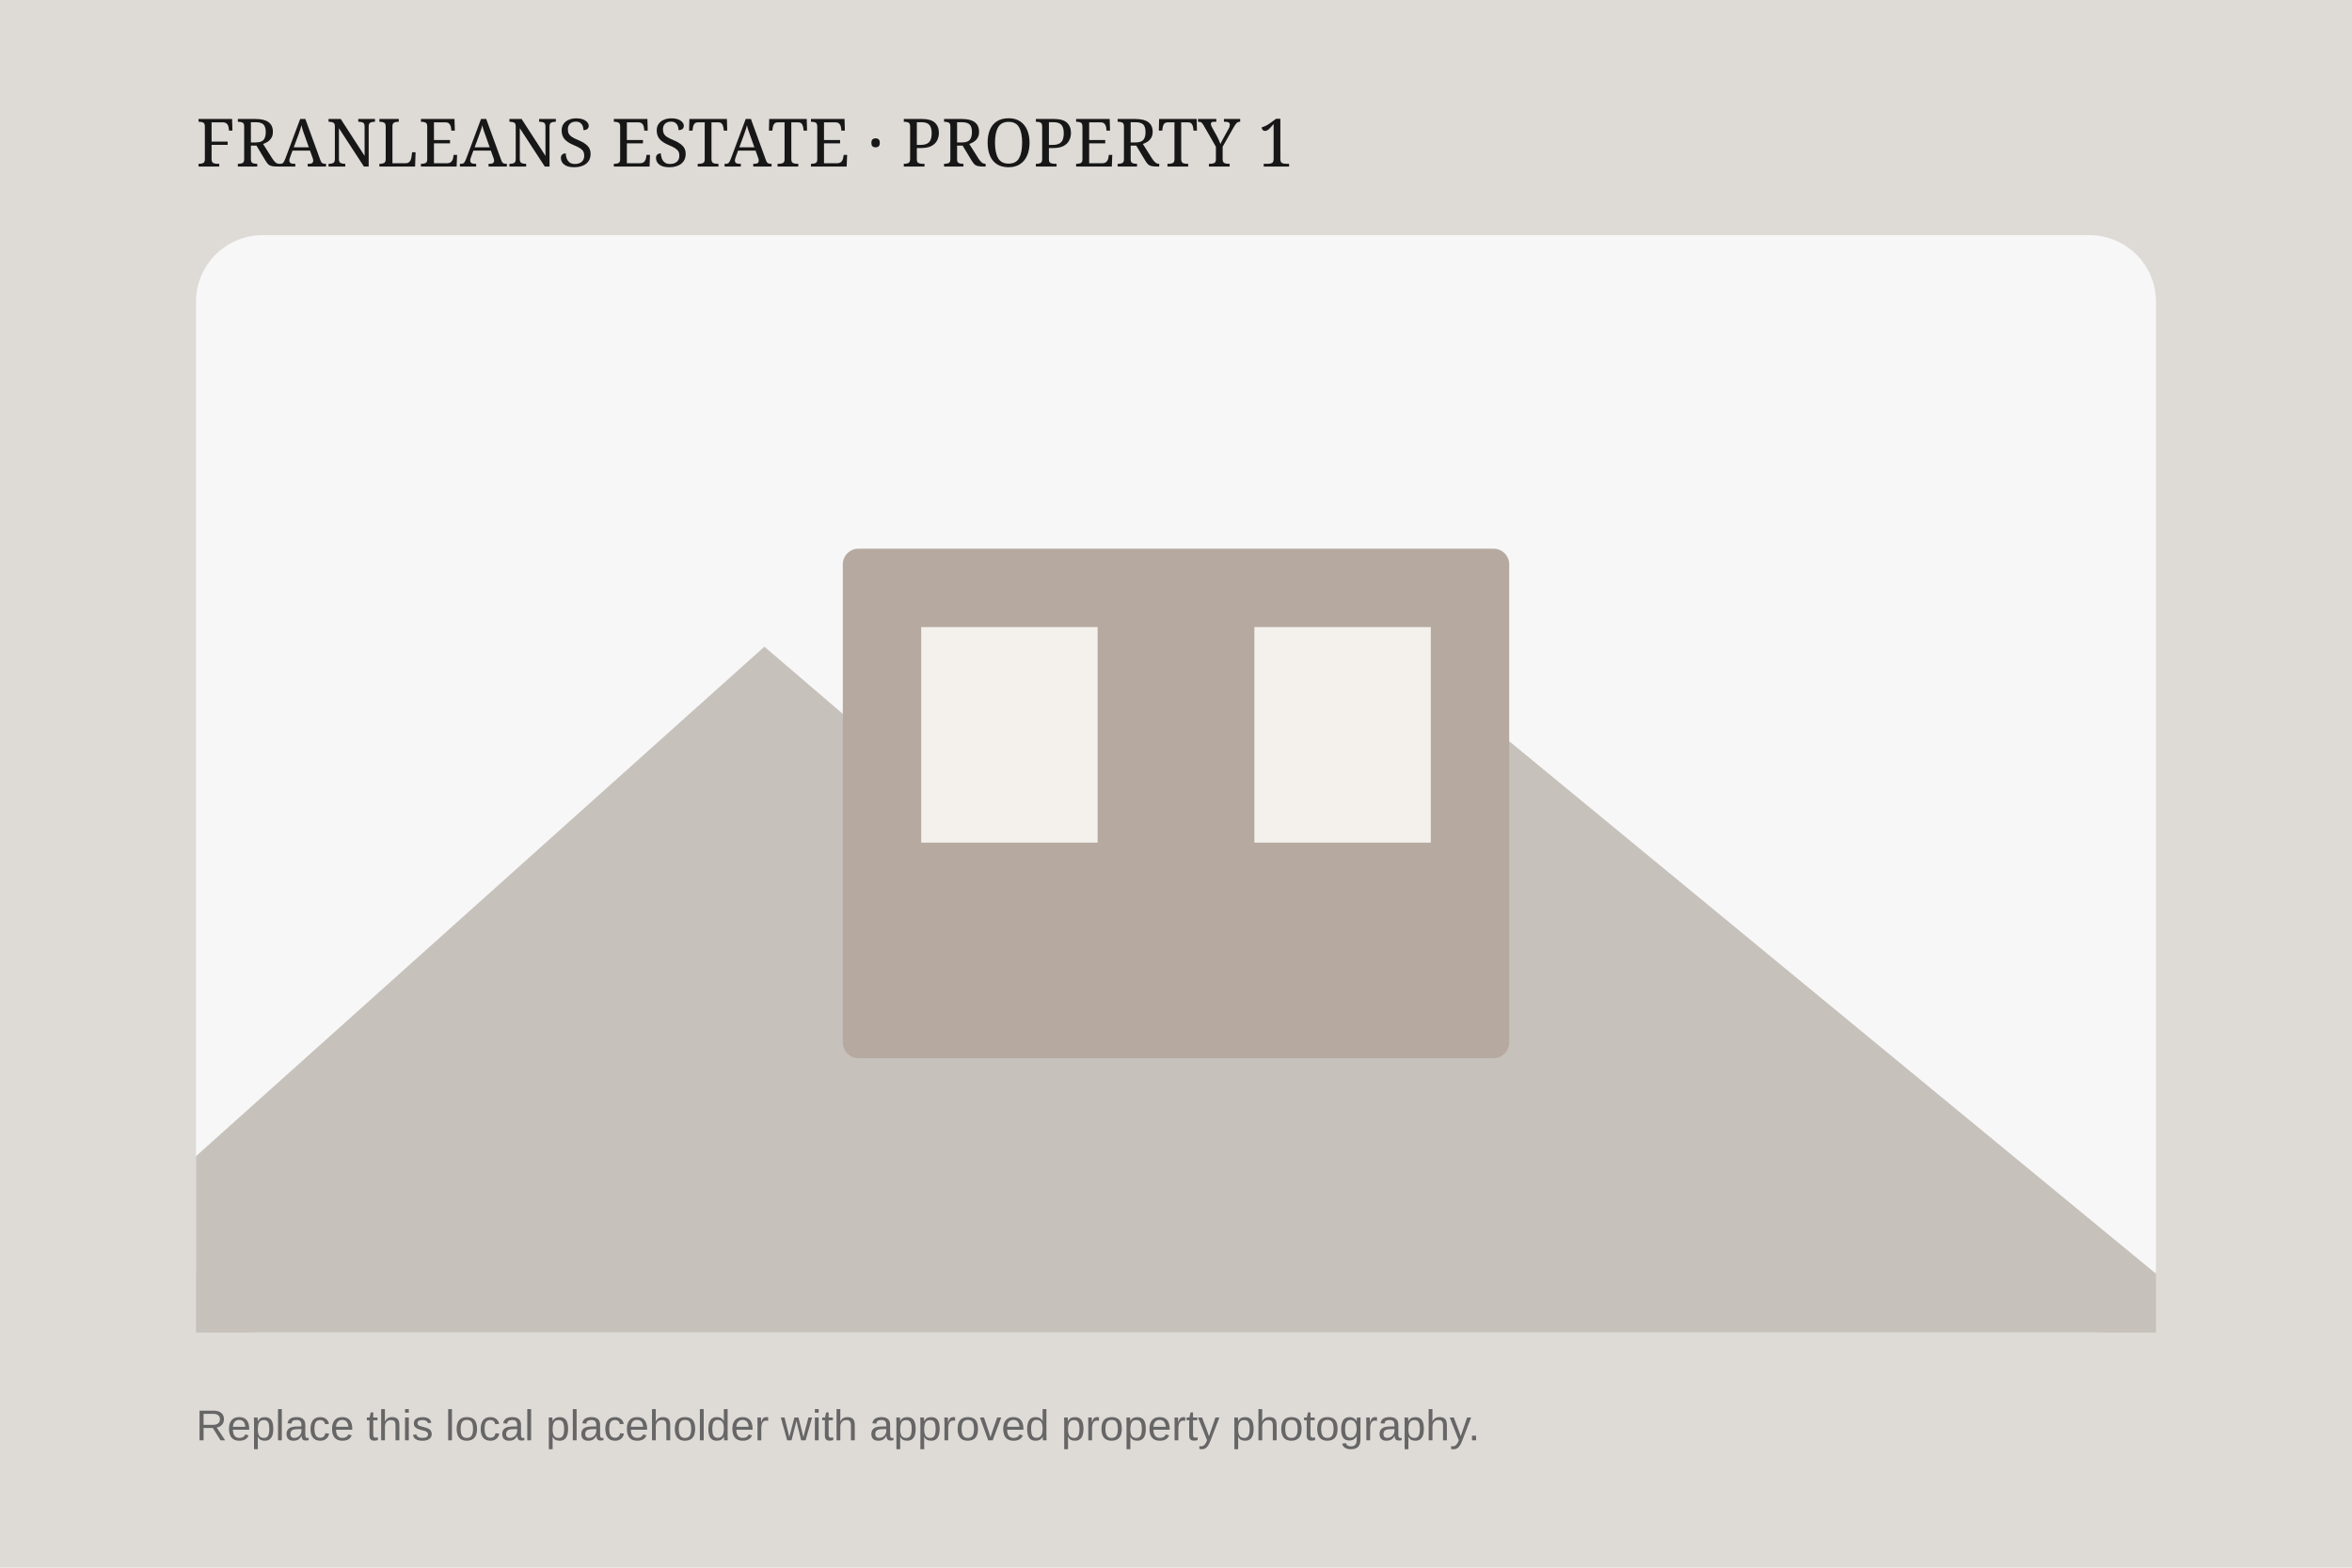
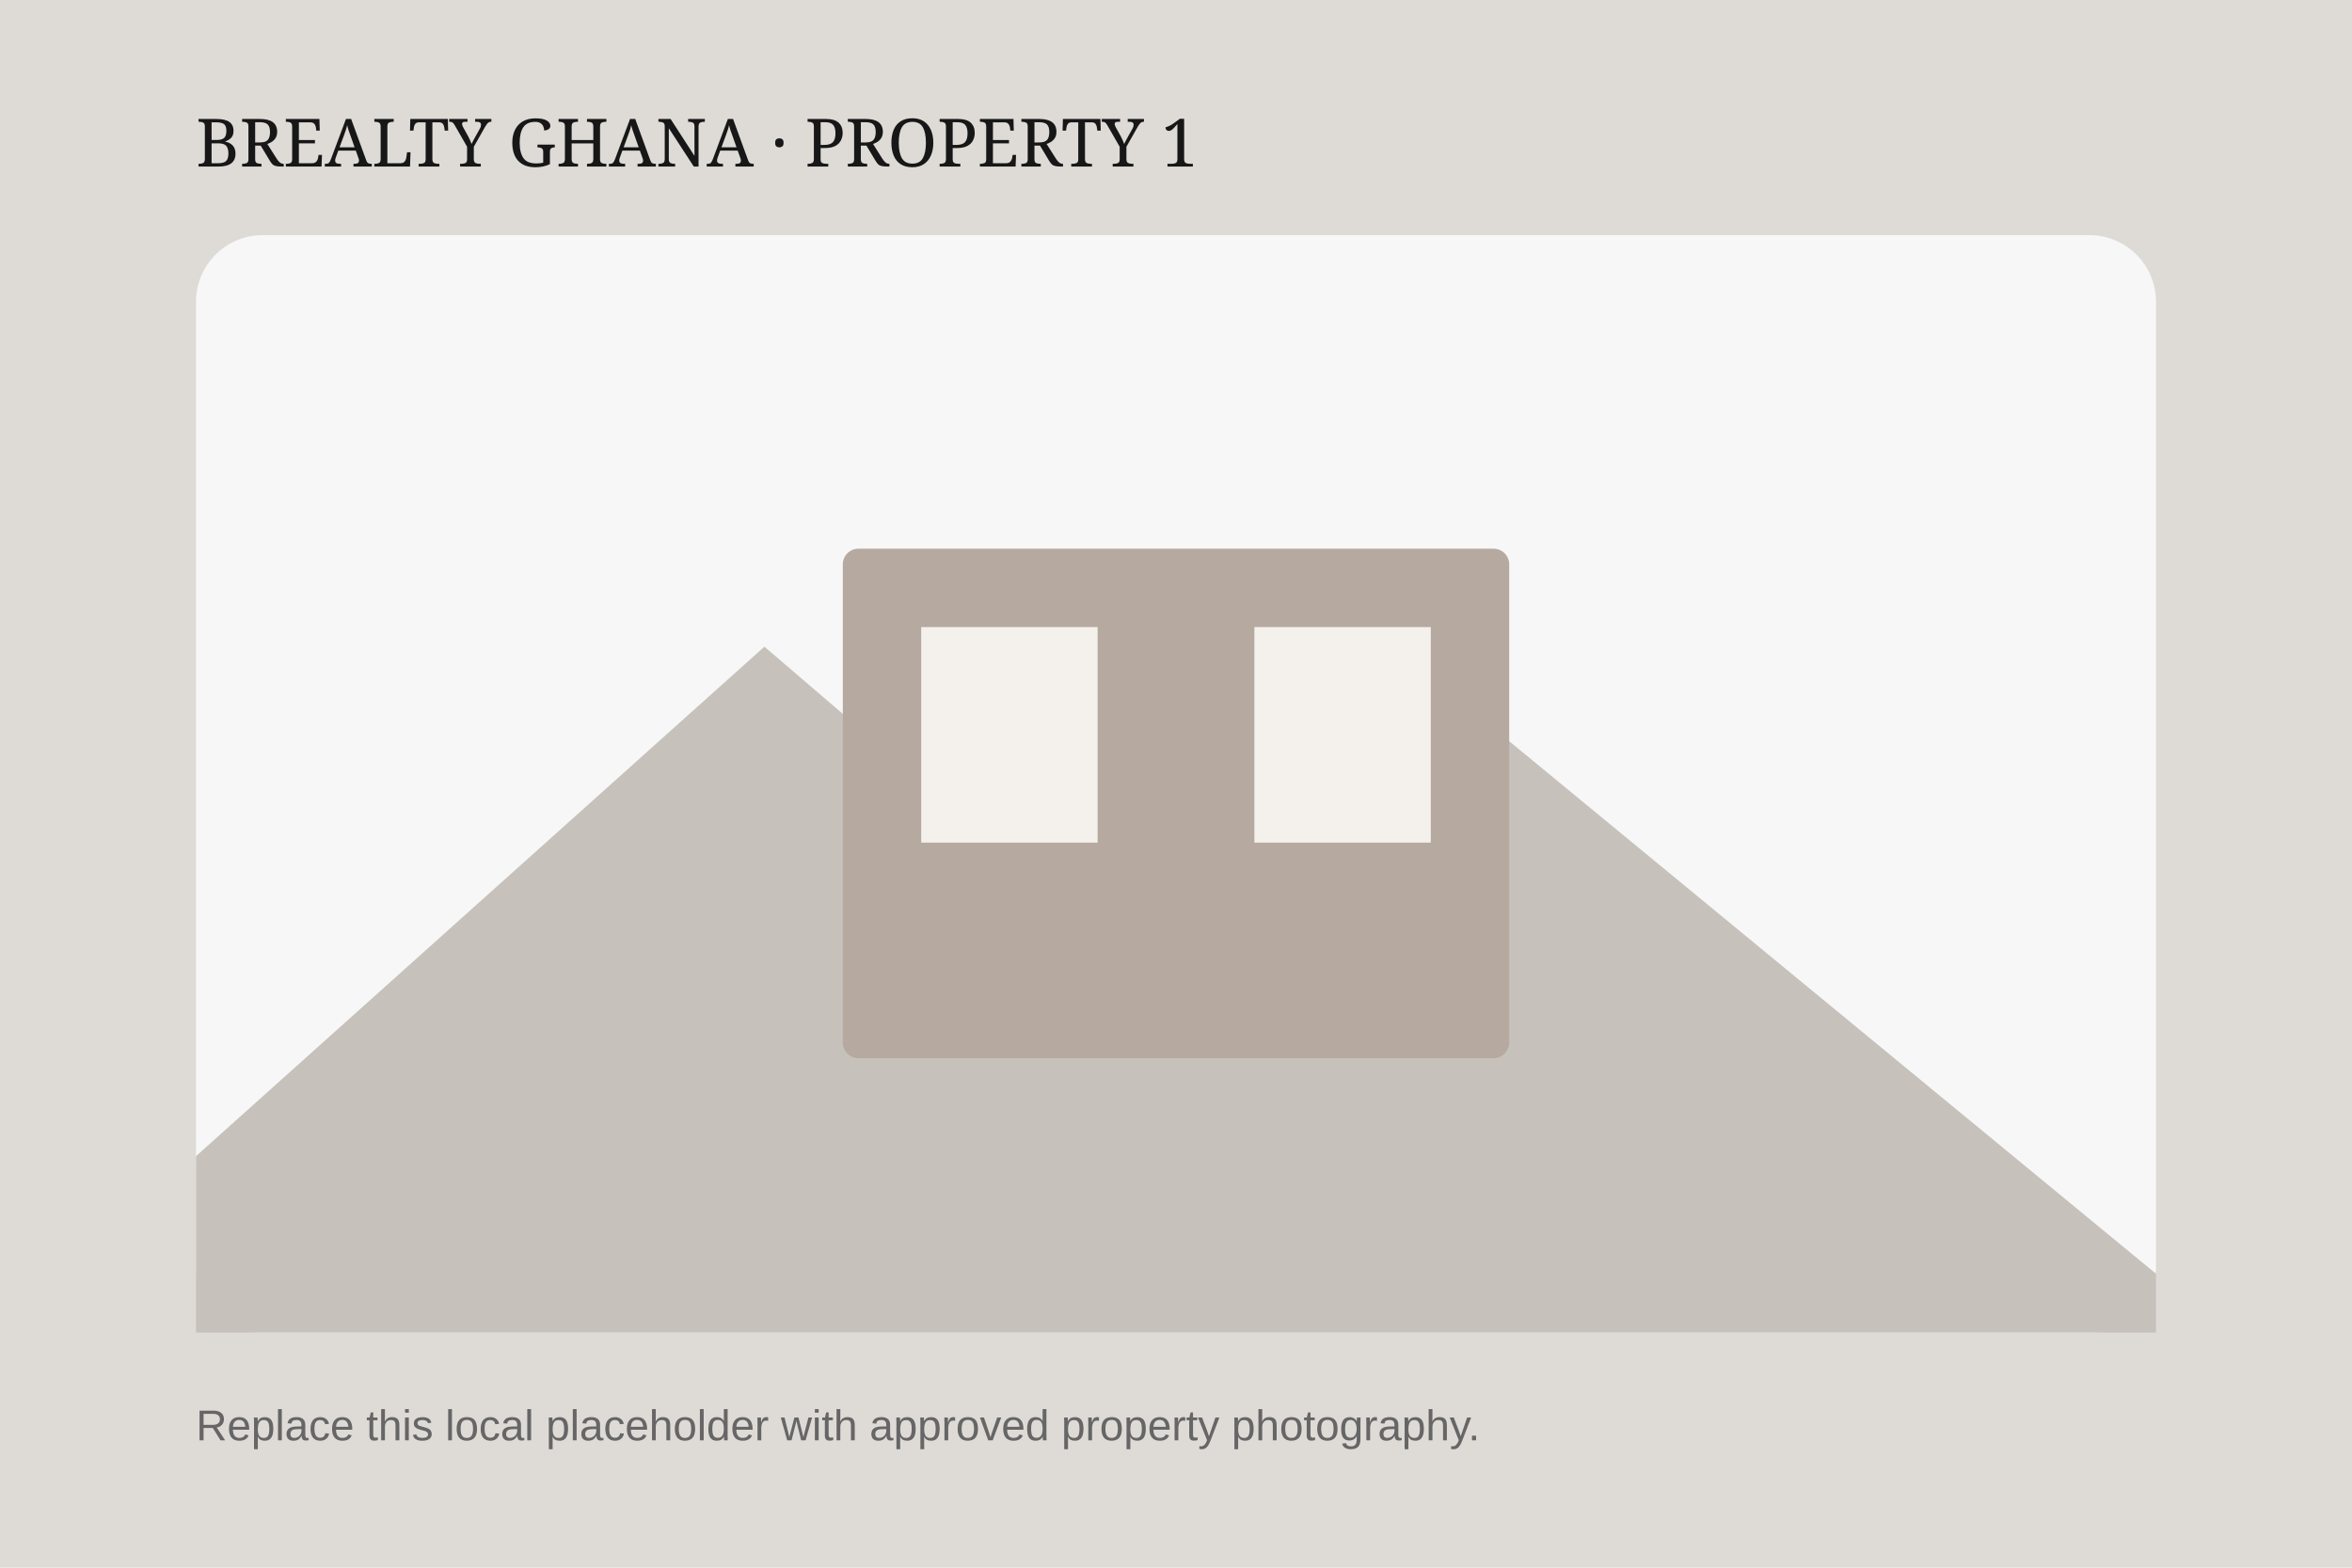
<svg xmlns="http://www.w3.org/2000/svg" viewBox="0 0 1200 800">
  <rect width="1200" height="800" fill="#dedbd7" />
  <rect x="100" y="120" width="1000" height="560" rx="34" fill="#f7f7f7" />
  <path d="M100 590 L390 330 L600 510 L760 370 L1100 650 L1100 680 L100 680Z" fill="#c7c1bc" />
  <rect x="430" y="280" width="340" height="260" rx="8" fill="#b6aaa0" />
  <rect x="470" y="320" width="90" height="110" fill="#f4f1ed" />
  <rect x="640" y="320" width="90" height="110" fill="#f4f1ed" />
-   <text x="100" y="85" font-family="Georgia,serif" font-size="34" fill="#171717">FRANLEANS ESTATE · PROPERTY 1</text>
+   <text x="100" y="85" font-family="Georgia,serif" font-size="34" fill="#171717">BREALTY GHANA · PROPERTY 1</text>
  <text x="100" y="735" font-family="Arial,sans-serif" font-size="22" fill="#666">Replace this local placeholder with approved property photography.</text>
</svg>
